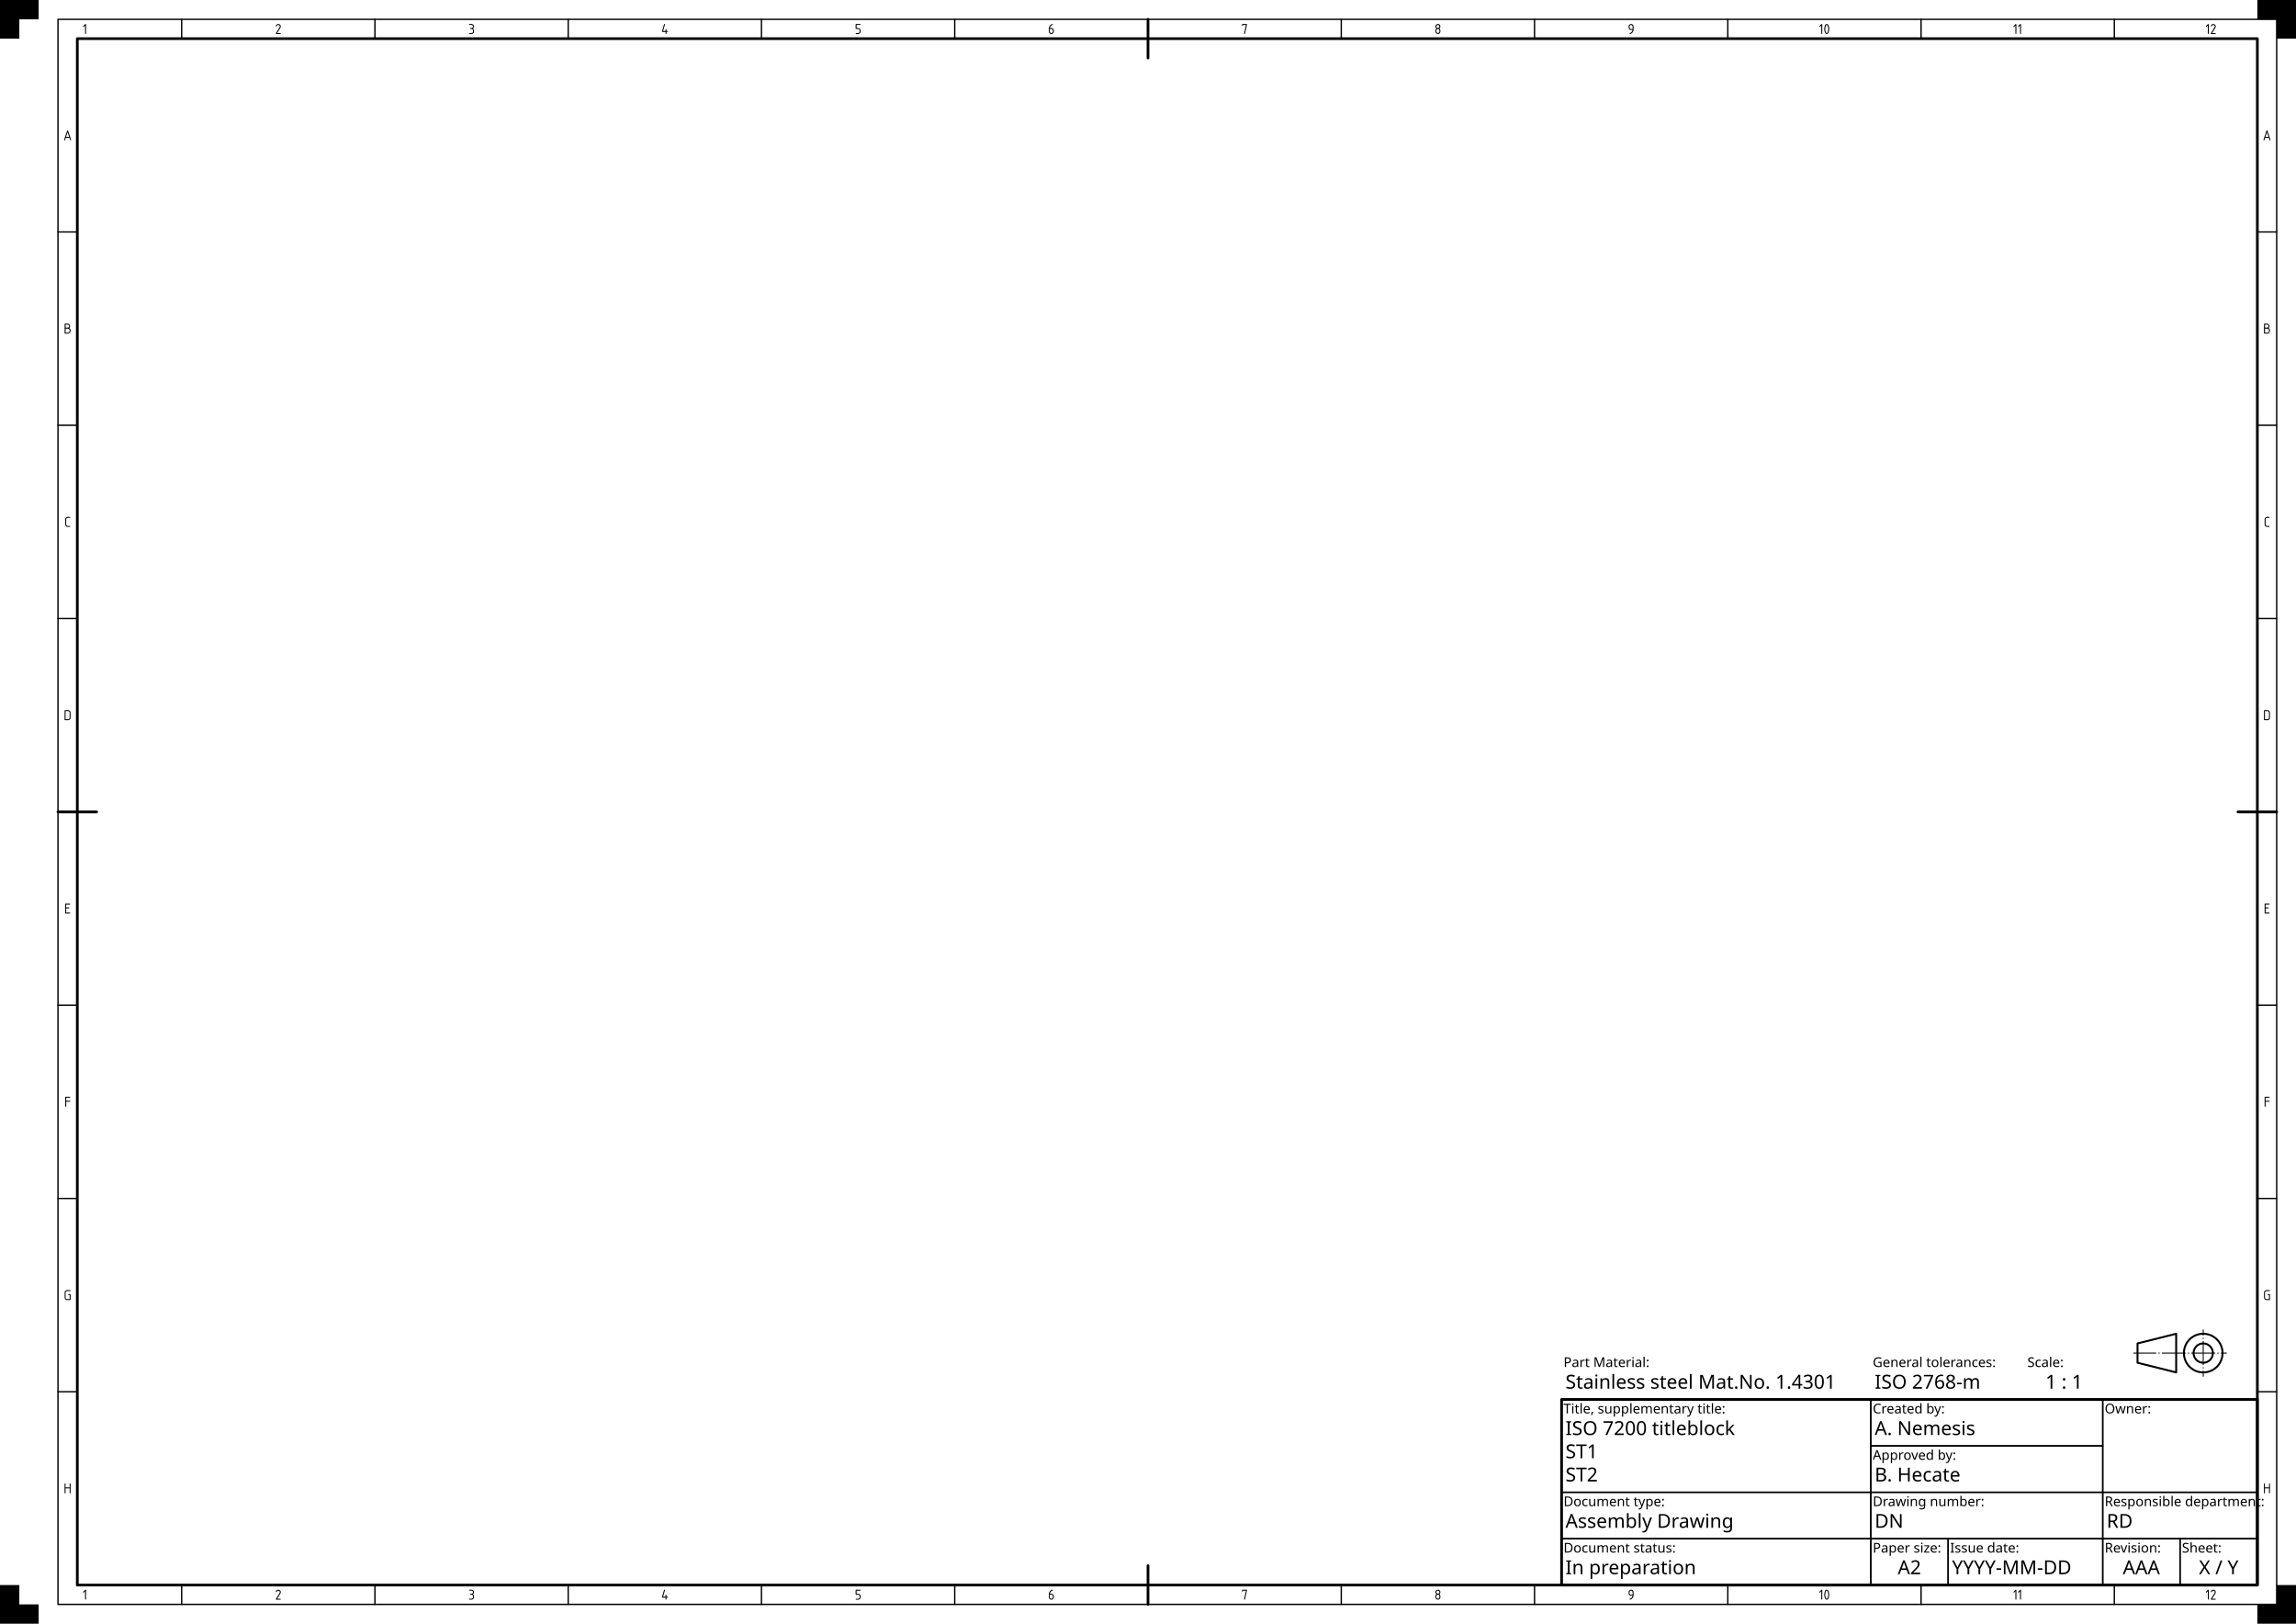
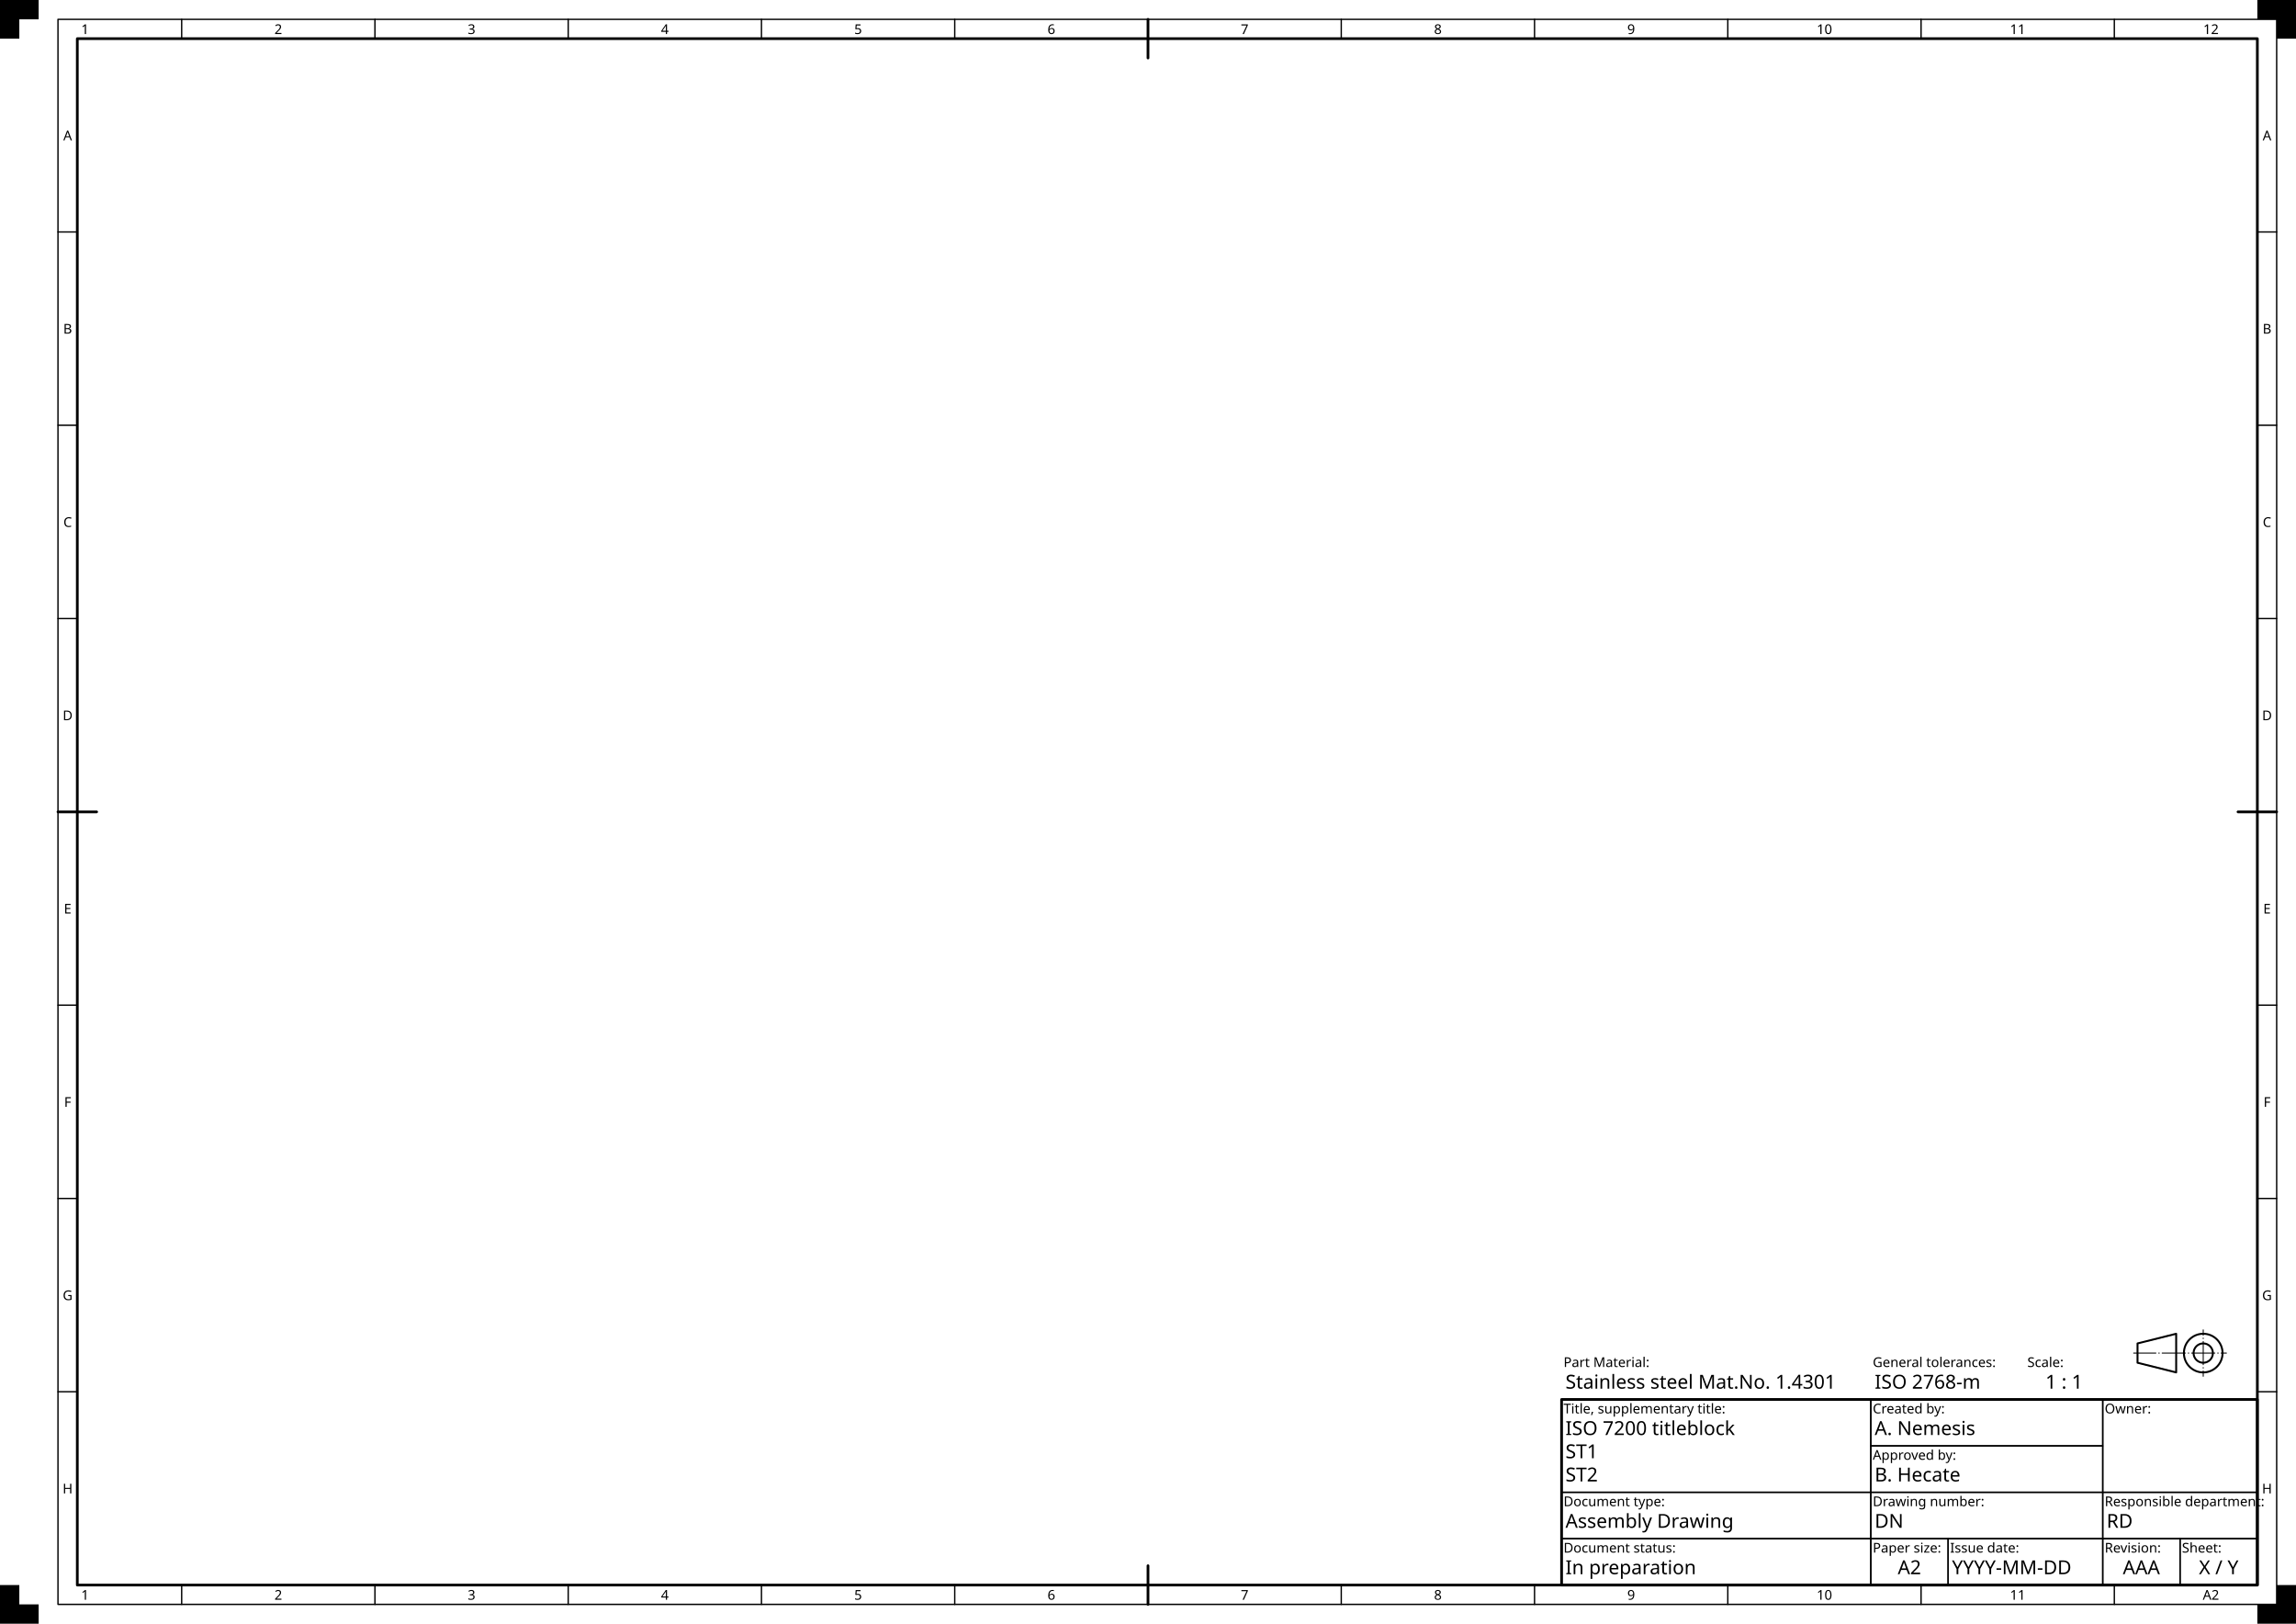
<svg xmlns="http://www.w3.org/2000/svg" xmlns:ns1="https://www.freecadweb.org/wiki/index.php?title=Svg_Namespace" width="594mm" height="420mm" viewBox="0 0 594 420" version="1.1" id="svg1">
  <rect id="Drawing space frame" x="20" y="10" width="564" height="400" style="fill:none;stroke:#000000;stroke-width:0.7;stroke-linecap:round;stroke-linejoin:round" />
  <g id="Centring marks" style="fill:none;stroke:#000000;stroke-width:0.7;stroke-linecap:round">
    <path id="Top" d="m 297,5 v 10" />
    <path id="Right" d="m 589,210 h -10" />
    <path id="Bottom" d="m 297,415 v -10" />
    <path id="Left" d="m 15,210 h 10" />
  </g>
  <g id="Grid reference system">
    <g id="Grid reference borders" style="fill:none;stroke:#000000;stroke-width:0.35;stroke-linecap:round;stroke-linejoin:round">
      <rect id="Grid reference border" x="15" y="5" width="574" height="410" />
      <path id="path14" d="m 347,5 v 5" />
      <path id="path15" d="m 397,5 v 5" />
      <path id="path16" d="m 447,5 v 5" />
      <path id="path17" d="m 497,5 v 5" />
      <path id="path18" d="m 547,5 v 5" />
      <path id="path19" d="m 247,5 v 5" />
      <path id="path20" d="m 197,5 v 5" />
      <path id="path21" d="m 147,5 v 5" />
      <path id="path22" d="m 97,5 v 5" />
      <path id="path23" d="m 47,5 v 5" />
      <path id="path25" d="m 15,160 h 5" />
      <path id="path26" d="m 15,110 h 5" />
      <path id="path27" d="m 15,60 h 5" />
      <path id="path28" d="m 15,260 h 5" />
      <path id="path29" d="m 15,310 h 5" />
      <path id="path30" d="m 15,360 h 5" />
      <path id="path33" d="m 584,160 h 5" />
      <path id="path35" d="m 584,110 h 5" />
      <path id="path37" d="m 584,60 h 5" />
      <path id="path39" d="m 584,260 h 5" />
      <path id="path41" d="m 584,310 h 5" />
      <path id="path43" d="m 584,360 h 5" />
      <path id="path47" d="m 247,410 v 5" />
      <path id="path49" d="m 197,410 v 5" />
      <path id="path51" d="m 147,410 v 5" />
      <path id="path53" d="m 97,410 v 5" />
      <path id="path55" d="m 47,410 v 5" />
      <path id="path58" d="m 347,410 v 5" />
      <path id="path60" d="m 397,410 v 5" />
      <path id="path62" d="m 447,410 v 5" />
      <path id="path64" d="m 497,410 v 5" />
      <path id="path67" d="m 547,410 v 5" />
    </g>
-     <g id="Grid reference markers" style="fill:#000000;stroke:none">
-       <path id="text14" aria-label="7" d="m 322.471,6.207 q 0.144,0 0.144,0.12 0,0.038 -0.036,0.2 0,0 -0.473,2.141 -0.026,0.12 -0.118,0.12 -0.132,0 -0.132,-0.113 0,-0.024 0.005,-0.048 l 0.482,-2.169 h -0.766 q 0,0 0,0.128 0,0.121 -0.125,0.121 -0.118,0 -0.118,-0.126 0,0 0,-0.26 0,-0.115 0.137,-0.115 z" />
-       <path id="text15" aria-label="8" d="m 371.995,7.489 q -0.152,0 -0.268,0.109 -0.126,0.12 -0.126,0.273 v 0.311 q 0,0.126 0.149,0.267 0.089,0.084 0.248,0.084 0.138,0 0.275,-0.111 0.121,-0.099 0.121,-0.28 V 7.887 q 0,-0.145 -0.123,-0.285 -0.099,-0.113 -0.275,-0.113 z m -0.268,-0.935 q -0.125,0.13 -0.125,0.275 0,0.137 0.087,0.263 0.099,0.144 0.302,0.144 0.197,0 0.302,-0.12 0.104,-0.123 0.104,-0.275 0,-0.157 -0.135,-0.28 -0.12,-0.108 -0.275,-0.108 -0.164,0 -0.261,0.101 z m -0.115,0.807 Q 371.354,7.161 371.354,6.805 q 0,-0.284 0.231,-0.458 0.197,-0.149 0.419,-0.149 0.185,0 0.318,0.082 0.321,0.198 0.321,0.561 0,0.338 -0.258,0.525 0.261,0.208 0.261,0.511 v 0.292 q 0,0.248 -0.22,0.455 -0.167,0.157 -0.417,0.157 -0.284,0 -0.431,-0.145 Q 371.354,8.415 371.354,8.179 V 7.863 q 0,-0.279 0.258,-0.502 z" />
-       <path id="text16" aria-label="9" d="m 421.598,8.661 q 0,-0.087 0.121,-0.126 0.169,-0.055 0.294,-0.157 0.301,-0.251 0.35,-0.625 h -0.415 q -0.217,0 -0.393,-0.152 -0.214,-0.188 -0.214,-0.436 0,0 0,-0.361 0,-0.285 0.279,-0.489 0.147,-0.108 0.378,-0.108 0.244,0 0.444,0.195 0.181,0.176 0.181,0.449 0,0 0,0.786 0,0.253 -0.089,0.449 -0.145,0.318 -0.337,0.467 -0.308,0.234 -0.477,0.234 -0.123,0 -0.123,-0.126 z m 0.772,-1.794 q 0,-0.173 -0.104,-0.284 -0.118,-0.125 -0.289,-0.125 -0.149,0 -0.27,0.104 -0.123,0.106 -0.123,0.284 v 0.277 q 0,0.173 0.14,0.289 0.111,0.092 0.323,0.092 h 0.323 z" />
-       <path id="text17" aria-label="10" d="m 471.188,6.262 q 0.058,-0.055 0.121,-0.055 0.128,0 0.128,0.142 v 2.285 q 0,0.145 -0.123,0.145 -0.126,0 -0.126,-0.147 0,0 0,-2.015 l -0.297,0.297 q -0.046,0.046 -0.092,0.046 -0.13,0 -0.13,-0.115 0,-0.058 0.05,-0.108 z m 1.407,0.191 q -0.116,0 -0.167,0.103 -0.133,0.263 -0.195,0.603 -0.029,0.159 -0.029,0.323 0,0.12 0.015,0.238 0.05,0.386 0.169,0.656 0.072,0.162 0.205,0.162 0.128,0 0.205,-0.147 0.113,-0.217 0.169,-0.596 0.024,-0.162 0.024,-0.314 0,-0.152 -0.024,-0.294 -0.061,-0.361 -0.202,-0.634 -0.051,-0.099 -0.171,-0.099 z m 0.009,-0.246 q 0.234,0 0.357,0.181 0.19,0.279 0.263,0.784 0.022,0.152 0.022,0.308 0,0.164 -0.024,0.326 -0.073,0.502 -0.255,0.786 -0.125,0.195 -0.369,0.195 -0.241,0 -0.369,-0.202 -0.157,-0.246 -0.251,-0.771 -0.027,-0.152 -0.027,-0.311 0,-0.166 0.029,-0.333 0.091,-0.521 0.236,-0.754 0.13,-0.21 0.388,-0.21 z" />
-       <path id="text18" aria-label="11" d="m 521.409,6.262 q 0.058,-0.055 0.121,-0.055 0.128,0 0.128,0.142 v 2.285 q 0,0.145 -0.123,0.145 -0.126,0 -0.126,-0.147 0,0 0,-2.015 l -0.297,0.297 q -0.046,0.046 -0.092,0.046 -0.13,0 -0.13,-0.115 0,-0.058 0.05,-0.108 z m 1.196,0 q 0.058,-0.055 0.121,-0.055 0.128,0 0.128,0.142 v 2.285 q 0,0.145 -0.123,0.145 -0.126,0 -0.126,-0.147 0,0 0,-2.015 l -0.297,0.297 q -0.046,0.046 -0.092,0.046 -0.13,0 -0.13,-0.115 0,-0.058 0.05,-0.108 z" />
-       <path id="text13" aria-label="12" d="m 571.191,6.262 q 0.058,-0.055 0.121,-0.055 0.128,0 0.128,0.142 v 2.285 q 0,0.145 -0.123,0.145 -0.126,0 -0.126,-0.147 0,0 0,-2.015 l -0.297,0.297 q -0.046,0.046 -0.092,0.046 -0.13,0 -0.13,-0.115 0,-0.058 0.05,-0.108 z m 0.895,0.579 q -0.133,0 -0.133,-0.12 0,-0.038 0.031,-0.099 0.108,-0.212 0.248,-0.302 0.174,-0.113 0.367,-0.113 0.325,0 0.509,0.248 0.135,0.181 0.135,0.39 0,0.183 -0.113,0.366 l -0.829,1.338 h 0.81 q 0.128,0 0.128,0.128 0,0.111 -0.14,0.111 h -0.993 q -0.152,0 -0.152,-0.109 0,-0.048 0.022,-0.084 l 0.919,-1.482 q 0.094,-0.152 0.094,-0.268 0,-0.147 -0.094,-0.256 -0.115,-0.133 -0.306,-0.133 -0.238,0 -0.385,0.28 -0.056,0.106 -0.12,0.106 z" />
-       <path id="text19" aria-label="6" d="m 271.62,7.246 q 0,0 0.378,0 0.287,0 0.479,0.214 0.167,0.186 0.167,0.396 0,0 0,0.345 0,0.22 -0.214,0.427 -0.164,0.159 -0.463,0.159 -0.241,0 -0.427,-0.181 -0.183,-0.178 -0.183,-0.405 V 7.309 q 0,-0.39 0.299,-0.74 0.183,-0.214 0.485,-0.335 0.068,-0.027 0.116,-0.027 0.123,0 0.123,0.133 0,0.079 -0.108,0.116 -0.241,0.084 -0.379,0.222 -0.236,0.234 -0.273,0.567 z m -0.019,0.93 q 0,0.147 0.144,0.279 0.101,0.092 0.258,0.092 0.12,0 0.28,-0.121 0.113,-0.085 0.113,-0.256 V 7.909 q 0,-0.169 -0.116,-0.294 -0.111,-0.12 -0.279,-0.12 h -0.4 z" />
-       <path id="text20" aria-label="5" d="m 221.352,6.337 q 0,-0.13 0.149,-0.13 0,0 1.005,0 0.142,0 0.142,0.123 0,0.123 -0.135,0.123 h -0.909 v 0.791 h 0.379 q 0.33,0 0.53,0.246 0.133,0.164 0.133,0.393 v 0.275 q 0,0.273 -0.186,0.446 -0.197,0.183 -0.434,0.183 h -0.533 q -0.132,0 -0.132,-0.12 0,-0.121 0.144,-0.121 h 0.475 q 0.215,0 0.33,-0.147 0.086,-0.109 0.086,-0.258 V 7.884 q 0,-0.154 -0.101,-0.267 Q 222.181,7.491 221.949,7.491 h -0.472 q -0.125,0 -0.125,-0.145 z" />
-       <path id="text21" aria-label="4" d="m 171.789,6.294 q 0.027,-0.096 0.126,-0.096 0.118,0 0.118,0.118 0,0.029 -0.012,0.068 l -0.467,1.627 h 0.624 V 7.639 q 0,-0.144 0.125,-0.144 0.121,0 0.121,0.154 v 0.364 q 0,0 0.263,0 0.125,0 0.125,0.135 0,0.109 -0.13,0.109 h -0.258 v 0.386 q 0,0.138 -0.126,0.138 -0.12,0 -0.12,-0.133 V 8.263 h -0.784 q -0.121,0 -0.121,-0.115 0,-0.038 0.024,-0.123 z" />
-       <path id="text22" aria-label="3" d="m 121.496,6.199 q 0,0 0.535,0 0.232,0 0.417,0.2 0.171,0.185 0.171,0.432 0,0.311 -0.267,0.531 0.26,0.188 0.26,0.463 0,0 0,0.376 0,0.22 -0.19,0.41 -0.167,0.167 -0.438,0.167 0,0 -0.509,0 -0.145,0 -0.145,-0.126 0,-0.115 0.154,-0.115 0,0 0.451,0 0.207,0 0.326,-0.123 0.111,-0.115 0.111,-0.299 v -0.222 q 0,-0.174 -0.103,-0.282 -0.125,-0.132 -0.267,-0.132 h -0.26 q -0.142,0 -0.142,-0.128 0,-0.113 0.144,-0.113 h 0.231 q 0.161,0 0.275,-0.116 0.121,-0.123 0.121,-0.28 0,-0.161 -0.097,-0.26 -0.133,-0.135 -0.273,-0.135 h -0.506 q -0.159,0 -0.159,-0.128 0,-0.121 0.159,-0.121 z" />
-       <path id="text23" aria-label="2" d="m 71.488,6.841 q -0.133,0 -0.133,-0.12 0,-0.038 0.031,-0.099 0.108,-0.212 0.248,-0.302 0.174,-0.113 0.367,-0.113 0.325,0 0.509,0.248 0.135,0.181 0.135,0.39 0,0.183 -0.113,0.366 l -0.829,1.338 h 0.81 q 0.128,0 0.128,0.128 0,0.111 -0.14,0.111 h -0.993 q -0.152,0 -0.152,-0.109 0,-0.048 0.022,-0.084 l 0.919,-1.482 q 0.094,-0.152 0.094,-0.268 0,-0.147 -0.094,-0.256 -0.115,-0.133 -0.306,-0.133 -0.238,0 -0.385,0.28 -0.056,0.106 -0.12,0.106 z" />
-       <path id="text24" aria-label="1" d="m 22.007,6.262 q 0.058,-0.055 0.121,-0.055 0.128,0 0.128,0.142 v 2.285 q 0,0.145 -0.123,0.145 -0.126,0 -0.126,-0.147 0,0 0,-2.015 l -0.297,0.297 q -0.046,0.046 -0.092,0.046 -0.13,0 -0.13,-0.115 0,-0.058 0.05,-0.108 z" />
-       <path id="text25" aria-label="D" d="m 16.961,186.044 q 0,0 0.593,0 0.229,0 0.342,-0.118 0.115,-0.12 0.115,-0.292 v -1.283 q 0,-0.152 -0.111,-0.273 -0.111,-0.121 -0.294,-0.121 h -0.644 z m -0.251,-2.194 q 0,-0.14 0.142,-0.14 h 0.802 q 0.236,0 0.419,0.185 0.185,0.185 0.185,0.419 v 1.379 q 0,0.234 -0.185,0.417 -0.185,0.181 -0.395,0.181 h -0.853 q -0.115,0 -0.115,-0.152 z" />
-       <path id="text26" aria-label="C" d="m 17.514,133.701 q 0,0 0.523,0 0.126,0 0.126,0.128 0,0.13 -0.137,0.13 h -0.514 q -0.144,0 -0.279,0.125 -0.103,0.096 -0.103,0.256 v 1.306 q 0,0.161 0.108,0.277 0.113,0.12 0.234,0.12 h 0.574 q 0.123,0 0.123,0.125 0,0.118 -0.125,0.118 h -0.583 q -0.236,0 -0.441,-0.227 -0.14,-0.156 -0.14,-0.398 v -1.338 q 0,-0.256 0.202,-0.446 0.185,-0.174 0.431,-0.174 z" />
-       <path id="text27" aria-label="B" d="m 18.279,85.504 q 0,0.376 -0.239,0.581 -0.238,0.205 -0.449,0.205 h -0.75 q -0.12,0 -0.12,-0.156 v -2.264 q 0,-0.161 0.159,-0.161 h 0.533 q 0.325,0 0.473,0.13 0.26,0.227 0.26,0.516 0,0.314 -0.239,0.502 0.159,0.092 0.265,0.265 0.108,0.173 0.108,0.381 z m -1.295,-0.492 v 1.041 h 0.533 q 0.232,0 0.373,-0.161 0.14,-0.161 0.14,-0.355 0,-0.195 -0.132,-0.361 -0.13,-0.164 -0.376,-0.164 z m 0,-1.048 v 0.781 h 0.521 q 0.197,0 0.294,-0.106 0.099,-0.108 0.099,-0.267 0,-0.161 -0.104,-0.284 -0.104,-0.125 -0.296,-0.125 z" />
-       <path id="text28" aria-label="A" d="m 17.372,33.804 q 0.031,-0.094 0.12,-0.094 0.085,0 0.116,0.094 l 0.764,2.297 q 0.015,0.046 0.015,0.075 0,0.101 -0.123,0.115 -0.091,0 -0.128,-0.113 0,0 -0.174,-0.54 h -0.947 l -0.186,0.554 q -0.036,0.104 -0.116,0.104 -0.133,0 -0.133,-0.125 0,-0.017 0.038,-0.128 z m 0.113,0.426 -0.393,1.167 h 0.788 z" />
-       <path id="text29" aria-label="E" d="m 17.128,236.036 h 0.911 q 0.126,0 0.126,0.123 0,0.123 -0.121,0.123 h -1.049 q -0.113,0 -0.113,-0.128 v -2.319 q 0,-0.133 0.152,-0.133 h 0.996 q 0.138,0 0.138,0.125 0,0.123 -0.138,0.123 h -0.902 v 0.796 h 0.66 q 0.125,0 0.125,0.123 0,0.116 -0.121,0.116 h -0.663 z" />
-       <path id="text30" aria-label="F" d="m 17.135,284.986 v 1.157 q 0,0.14 -0.128,0.14 -0.125,0 -0.125,-0.142 0,0 0,-2.321 0,-0.12 0.133,-0.12 0,0 1.019,0 0.135,0 0.135,0.123 0,0.123 -0.133,0.123 h -0.899 v 0.79 h 0.899 q 0.133,0 0.133,0.125 0,0.125 -0.135,0.125 z" />
-       <path id="text31" aria-label="G" d="m 18.026,336.036 v -1.049 h -0.268 q -0.121,0 -0.121,-0.121 0,-0.123 0.116,-0.123 h 0.408 q 0.109,0 0.109,0.162 v 1.229 q 0,0.149 -0.142,0.149 h -0.831 q -0.186,0 -0.379,-0.167 -0.193,-0.169 -0.193,-0.535 v -1.273 q 0,-0.241 0.195,-0.422 0.197,-0.183 0.449,-0.183 h 0.755 q 0.15,0 0.15,0.123 0,0.123 -0.149,0.123 h -0.73 q -0.188,0 -0.308,0.123 -0.12,0.123 -0.12,0.299 v 1.237 q 0,0.19 0.111,0.309 0.111,0.12 0.248,0.12 z" />
-       <path id="text32" aria-label="H" d="m 18.018,384.991 h -1.061 v 1.167 q 0,0.132 -0.126,0.132 -0.125,0 -0.125,-0.13 v -2.305 q 0,-0.145 0.125,-0.145 0.126,0 0.126,0.145 v 0.89 h 1.061 v -0.901 q 0,-0.128 0.121,-0.128 0.121,0 0.121,0.126 v 2.311 q 0,0.137 -0.121,0.137 -0.121,0 -0.121,-0.133 z" />
-       <path id="path32" aria-label="D" d="m 585.961,186.044 q 0,0 0.593,0 0.229,0 0.342,-0.118 0.115,-0.12 0.115,-0.292 v -1.283 q 0,-0.152 -0.111,-0.273 -0.111,-0.121 -0.294,-0.121 h -0.644 z m -0.251,-2.194 q 0,-0.14 0.142,-0.14 h 0.802 q 0.236,0 0.419,0.185 0.185,0.185 0.185,0.419 v 1.379 q 0,0.234 -0.185,0.417 -0.185,0.181 -0.395,0.181 h -0.853 q -0.115,0 -0.115,-0.152 z" />
-       <path id="path34" aria-label="C" d="m 586.514,133.701 q 0,0 0.523,0 0.126,0 0.126,0.128 0,0.13 -0.137,0.13 h -0.514 q -0.144,0 -0.279,0.125 -0.103,0.096 -0.103,0.256 v 1.306 q 0,0.161 0.108,0.277 0.113,0.12 0.234,0.12 h 0.574 q 0.123,0 0.123,0.125 0,0.118 -0.125,0.118 h -0.583 q -0.236,0 -0.441,-0.227 -0.14,-0.156 -0.14,-0.398 v -1.338 q 0,-0.256 0.202,-0.446 0.185,-0.174 0.431,-0.174 z" />
-       <path id="path36" aria-label="B" d="m 587.279,85.504 q 0,0.376 -0.239,0.581 -0.238,0.205 -0.449,0.205 h -0.75 q -0.12,0 -0.12,-0.156 v -2.264 q 0,-0.161 0.159,-0.161 h 0.533 q 0.325,0 0.473,0.13 0.26,0.227 0.26,0.516 0,0.314 -0.239,0.502 0.159,0.092 0.265,0.265 0.108,0.173 0.108,0.381 z m -1.295,-0.492 v 1.041 h 0.533 q 0.232,0 0.373,-0.161 0.14,-0.161 0.14,-0.355 0,-0.195 -0.132,-0.361 -0.13,-0.164 -0.376,-0.164 z m 0,-1.048 v 0.781 h 0.521 q 0.197,0 0.294,-0.106 0.099,-0.108 0.099,-0.267 0,-0.161 -0.104,-0.284 -0.104,-0.125 -0.296,-0.125 z" />
-       <path id="path38" aria-label="A" d="m 586.372,33.804 q 0.031,-0.094 0.12,-0.094 0.085,0 0.116,0.094 l 0.764,2.297 q 0.015,0.046 0.015,0.075 0,0.101 -0.123,0.115 -0.091,0 -0.128,-0.113 0,0 -0.174,-0.54 h -0.947 l -0.186,0.554 q -0.036,0.104 -0.116,0.104 -0.133,0 -0.133,-0.125 0,-0.017 0.038,-0.128 z m 0.113,0.426 -0.393,1.167 h 0.788 z" />
-       <path id="path40" aria-label="E" d="m 586.128,236.036 h 0.911 q 0.126,0 0.126,0.123 0,0.123 -0.121,0.123 h -1.049 q -0.113,0 -0.113,-0.128 v -2.319 q 0,-0.133 0.152,-0.133 h 0.996 q 0.138,0 0.138,0.125 0,0.123 -0.138,0.123 h -0.902 v 0.796 h 0.66 q 0.125,0 0.125,0.123 0,0.116 -0.121,0.116 h -0.663 z" />
-       <path id="path42" aria-label="F" d="m 586.135,284.986 v 1.157 q 0,0.14 -0.128,0.14 -0.125,0 -0.125,-0.142 0,0 0,-2.321 0,-0.12 0.133,-0.12 0,0 1.019,0 0.135,0 0.135,0.123 0,0.123 -0.133,0.123 h -0.899 v 0.79 h 0.899 q 0.133,0 0.133,0.125 0,0.125 -0.135,0.125 z" />
-       <path id="path44" aria-label="G" d="m 587.026,336.036 v -1.049 h -0.268 q -0.121,0 -0.121,-0.121 0,-0.123 0.116,-0.123 h 0.408 q 0.109,0 0.109,0.162 v 1.229 q 0,0.149 -0.142,0.149 h -0.831 q -0.186,0 -0.379,-0.167 -0.193,-0.169 -0.193,-0.535 v -1.273 q 0,-0.241 0.195,-0.422 0.197,-0.183 0.449,-0.183 h 0.755 q 0.15,0 0.15,0.123 0,0.123 -0.149,0.123 h -0.73 q -0.188,0 -0.308,0.123 -0.12,0.123 -0.12,0.299 v 1.237 q 0,0.19 0.111,0.309 0.111,0.12 0.248,0.12 z" />
-       <path id="path45" aria-label="H" d="m 587.018,384.991 h -1.061 v 1.167 q 0,0.132 -0.126,0.132 -0.125,0 -0.125,-0.13 v -2.305 q 0,-0.145 0.125,-0.145 0.126,0 0.126,0.145 v 0.89 h 1.061 v -0.901 q 0,-0.128 0.121,-0.128 0.121,0 0.121,0.126 v 2.311 q 0,0.137 -0.121,0.137 -0.121,0 -0.121,-0.133 z" />
-       <path id="path46" aria-label="6" d="m 271.62,412.246 q 0,0 0.378,0 0.287,0 0.479,0.214 0.167,0.186 0.167,0.396 0,0 0,0.345 0,0.22 -0.214,0.427 -0.164,0.159 -0.463,0.159 -0.241,0 -0.427,-0.181 -0.183,-0.178 -0.183,-0.405 v -0.892 q 0,-0.39 0.299,-0.74 0.183,-0.214 0.485,-0.335 0.068,-0.027 0.116,-0.027 0.123,0 0.123,0.133 0,0.079 -0.108,0.116 -0.241,0.084 -0.379,0.222 -0.236,0.234 -0.273,0.567 z m -0.019,0.93 q 0,0.147 0.144,0.279 0.101,0.092 0.258,0.092 0.12,0 0.28,-0.121 0.113,-0.086 0.113,-0.256 v -0.26 q 0,-0.169 -0.116,-0.294 -0.111,-0.12 -0.279,-0.12 h -0.4 z" />
-       <path id="path48" aria-label="5" d="m 221.352,411.337 q 0,-0.13 0.149,-0.13 0,0 1.005,0 0.142,0 0.142,0.123 0,0.123 -0.135,0.123 h -0.909 v 0.791 h 0.379 q 0.33,0 0.53,0.246 0.133,0.164 0.133,0.393 v 0.275 q 0,0.273 -0.186,0.446 -0.197,0.183 -0.434,0.183 h -0.533 q -0.132,0 -0.132,-0.12 0,-0.121 0.144,-0.121 h 0.475 q 0.215,0 0.33,-0.147 0.086,-0.109 0.086,-0.258 v -0.258 q 0,-0.154 -0.101,-0.267 -0.113,-0.126 -0.345,-0.126 h -0.472 q -0.125,0 -0.125,-0.145 z" />
-       <path id="path50" aria-label="4" d="m 171.789,411.294 q 0.027,-0.096 0.126,-0.096 0.118,0 0.118,0.118 0,0.029 -0.012,0.068 l -0.467,1.627 h 0.624 v -0.373 q 0,-0.144 0.125,-0.144 0.121,0 0.121,0.154 v 0.364 q 0,0 0.263,0 0.125,0 0.125,0.135 0,0.109 -0.13,0.109 h -0.258 v 0.386 q 0,0.138 -0.126,0.138 -0.12,0 -0.12,-0.133 v -0.386 h -0.784 q -0.121,0 -0.121,-0.115 0,-0.038 0.024,-0.123 z" />
-       <path id="path52" aria-label="3" d="m 121.496,411.199 q 0,0 0.535,0 0.232,0 0.417,0.2 0.171,0.185 0.171,0.432 0,0.311 -0.267,0.531 0.26,0.188 0.26,0.463 0,0 0,0.376 0,0.22 -0.19,0.41 -0.167,0.167 -0.438,0.167 0,0 -0.509,0 -0.145,0 -0.145,-0.126 0,-0.115 0.154,-0.115 0,0 0.451,0 0.207,0 0.326,-0.123 0.111,-0.115 0.111,-0.299 v -0.222 q 0,-0.174 -0.103,-0.282 -0.125,-0.132 -0.267,-0.132 h -0.26 q -0.142,0 -0.142,-0.128 0,-0.113 0.144,-0.113 h 0.231 q 0.161,0 0.275,-0.116 0.121,-0.123 0.121,-0.28 0,-0.161 -0.097,-0.26 -0.133,-0.135 -0.273,-0.135 h -0.506 q -0.159,0 -0.159,-0.128 0,-0.121 0.159,-0.121 z" />
-       <path id="path54" aria-label="2" d="m 71.488,411.841 q -0.133,0 -0.133,-0.12 0,-0.038 0.031,-0.099 0.108,-0.212 0.248,-0.302 0.174,-0.113 0.367,-0.113 0.325,0 0.509,0.248 0.135,0.181 0.135,0.39 0,0.183 -0.113,0.366 l -0.829,1.338 h 0.81 q 0.128,0 0.128,0.128 0,0.111 -0.14,0.111 h -0.993 q -0.152,0 -0.152,-0.109 0,-0.048 0.022,-0.084 l 0.919,-1.482 q 0.094,-0.152 0.094,-0.268 0,-0.147 -0.094,-0.256 -0.115,-0.133 -0.306,-0.133 -0.238,0 -0.385,0.28 -0.056,0.106 -0.12,0.106 z" />
-       <path id="path56" aria-label="1" d="m 22.007,411.262 q 0.058,-0.055 0.121,-0.055 0.128,0 0.128,0.142 v 2.285 q 0,0.145 -0.123,0.145 -0.126,0 -0.126,-0.147 0,0 0,-2.015 l -0.297,0.297 q -0.046,0.046 -0.092,0.046 -0.13,0 -0.13,-0.115 0,-0.058 0.05,-0.108 z" />
-       <path id="path57" aria-label="7" d="m 322.471,411.207 q 0.144,0 0.144,0.12 0,0.038 -0.036,0.2 0,0 -0.473,2.141 -0.026,0.12 -0.118,0.12 -0.132,0 -0.132,-0.113 0,-0.024 0.005,-0.048 l 0.482,-2.169 h -0.766 q 0,0 0,0.128 0,0.121 -0.125,0.121 -0.118,0 -0.118,-0.126 0,0 0,-0.26 0,-0.115 0.137,-0.115 z" />
-       <path id="path59" aria-label="8" d="m 371.995,412.489 q -0.152,0 -0.268,0.109 -0.126,0.12 -0.126,0.273 v 0.311 q 0,0.126 0.149,0.267 0.089,0.084 0.248,0.084 0.138,0 0.275,-0.111 0.121,-0.099 0.121,-0.28 v -0.255 q 0,-0.145 -0.123,-0.285 -0.099,-0.113 -0.275,-0.113 z m -0.268,-0.935 q -0.125,0.13 -0.125,0.275 0,0.137 0.087,0.263 0.099,0.144 0.302,0.144 0.197,0 0.302,-0.12 0.104,-0.123 0.104,-0.275 0,-0.157 -0.135,-0.28 -0.12,-0.108 -0.275,-0.108 -0.164,0 -0.261,0.101 z m -0.115,0.807 q -0.258,-0.2 -0.258,-0.555 0,-0.284 0.231,-0.458 0.197,-0.149 0.419,-0.149 0.185,0 0.318,0.082 0.321,0.198 0.321,0.561 0,0.338 -0.258,0.525 0.261,0.208 0.261,0.511 v 0.292 q 0,0.248 -0.22,0.455 -0.167,0.157 -0.417,0.157 -0.284,0 -0.431,-0.145 -0.224,-0.22 -0.224,-0.456 v -0.316 q 0,-0.279 0.258,-0.502 z" />
-       <path id="path61" aria-label="9" d="m 421.598,413.661 q 0,-0.087 0.121,-0.126 0.169,-0.055 0.294,-0.157 0.301,-0.251 0.35,-0.625 h -0.415 q -0.217,0 -0.393,-0.152 -0.214,-0.188 -0.214,-0.436 0,0 0,-0.361 0,-0.285 0.279,-0.489 0.147,-0.108 0.378,-0.108 0.244,0 0.444,0.195 0.181,0.176 0.181,0.449 0,0 0,0.786 0,0.253 -0.089,0.449 -0.145,0.318 -0.337,0.467 -0.308,0.234 -0.477,0.234 -0.123,0 -0.123,-0.126 z m 0.772,-1.794 q 0,-0.173 -0.104,-0.284 -0.118,-0.125 -0.289,-0.125 -0.149,0 -0.27,0.104 -0.123,0.106 -0.123,0.284 v 0.277 q 0,0.173 0.14,0.289 0.111,0.092 0.323,0.092 h 0.323 z" />
-       <path id="path63" aria-label="10" d="m 471.188,411.262 q 0.058,-0.055 0.121,-0.055 0.128,0 0.128,0.142 v 2.285 q 0,0.145 -0.123,0.145 -0.126,0 -0.126,-0.147 0,0 0,-2.015 l -0.297,0.297 q -0.046,0.046 -0.092,0.046 -0.13,0 -0.13,-0.115 0,-0.058 0.05,-0.108 z m 1.407,0.191 q -0.116,0 -0.167,0.103 -0.133,0.263 -0.195,0.603 -0.029,0.159 -0.029,0.323 0,0.12 0.015,0.238 0.05,0.386 0.169,0.656 0.072,0.162 0.205,0.162 0.128,0 0.205,-0.147 0.113,-0.217 0.169,-0.596 0.024,-0.162 0.024,-0.314 0,-0.152 -0.024,-0.294 -0.061,-0.361 -0.202,-0.634 -0.051,-0.099 -0.171,-0.099 z m 0.009,-0.246 q 0.234,0 0.357,0.181 0.19,0.279 0.263,0.784 0.022,0.152 0.022,0.308 0,0.164 -0.024,0.326 -0.073,0.502 -0.255,0.786 -0.125,0.195 -0.369,0.195 -0.241,0 -0.369,-0.202 -0.157,-0.246 -0.251,-0.771 -0.027,-0.152 -0.027,-0.311 0,-0.166 0.029,-0.333 0.091,-0.521 0.236,-0.754 0.13,-0.21 0.388,-0.21 z" />
-       <path id="path65" aria-label="11" d="m 521.409,411.262 q 0.058,-0.055 0.121,-0.055 0.128,0 0.128,0.142 v 2.285 q 0,0.145 -0.123,0.145 -0.126,0 -0.126,-0.147 0,0 0,-2.015 l -0.297,0.297 q -0.046,0.046 -0.092,0.046 -0.13,0 -0.13,-0.115 0,-0.058 0.05,-0.108 z m 1.196,0 q 0.058,-0.055 0.121,-0.055 0.128,0 0.128,0.142 v 2.285 q 0,0.145 -0.123,0.145 -0.126,0 -0.126,-0.147 0,0 0,-2.015 l -0.297,0.297 q -0.046,0.046 -0.092,0.046 -0.13,0 -0.13,-0.115 0,-0.058 0.05,-0.108 z" />
-       <path id="path66" aria-label="12" d="m 571.191,411.262 q 0.058,-0.055 0.121,-0.055 0.128,0 0.128,0.142 v 2.285 q 0,0.145 -0.123,0.145 -0.126,0 -0.126,-0.147 0,0 0,-2.015 l -0.297,0.297 q -0.046,0.046 -0.092,0.046 -0.13,0 -0.13,-0.115 0,-0.058 0.05,-0.108 z m 0.895,0.579 q -0.133,0 -0.133,-0.12 0,-0.038 0.031,-0.099 0.108,-0.212 0.248,-0.302 0.174,-0.113 0.367,-0.113 0.325,0 0.509,0.248 0.135,0.181 0.135,0.39 0,0.183 -0.113,0.366 l -0.829,1.338 h 0.81 q 0.128,0 0.128,0.128 0,0.111 -0.14,0.111 h -0.993 q -0.152,0 -0.152,-0.109 0,-0.048 0.022,-0.084 l 0.919,-1.482 q 0.094,-0.152 0.094,-0.268 0,-0.147 -0.094,-0.256 -0.115,-0.133 -0.306,-0.133 -0.238,0 -0.385,0.28 -0.056,0.106 -0.12,0.106 z" />
+     <g id="Grid reference markers" style="font-size:3.5px;font-family:osifont;text-align:center;text-anchor:middle;fill:#000000;stroke:none">
+       <text id="upper_marker_1" x="22" y="8.8">1</text>
+       <text id="upper_marker_2" x="72" y="8.8">2</text>
+       <text id="upper_marker_3" x="122" y="8.8">3</text>
+       <text id="upper_marker_4" x="172" y="8.8">4</text>
+       <text id="upper_marker_5" x="222" y="8.8">5</text>
+       <text id="upper_marker_6" x="272" y="8.8">6</text>
+       <text id="upper_marker_7" x="322" y="8.8">7</text>
+       <text id="upper_marker_8" x="372" y="8.8">8</text>
+       <text id="upper_marker_9" x="422" y="8.8">9</text>
+       <text id="upper_marker_10" x="472" y="8.8">10</text>
+       <text id="upper_marker_11" x="522" y="8.8">11</text>
+       <text id="upper_marker_12" x="572" y="8.8">12</text>
+       <text id="right_marker_1" x="586.5" y="36.3">A</text>
+       <text id="right_marker_2" x="586.5" y="86.3">B</text>
+       <text id="right_marker_3" x="586.5" y="136.3">C</text>
+       <text id="right_marker_4" x="586.5" y="186.3">D</text>
+       <text id="right_marker_5" x="586.5" y="236.3">E</text>
+       <text id="right_marker_6" x="586.5" y="286.3">F</text>
+       <text id="right_marker_7" x="586.5" y="336.3">G</text>
+       <text id="right_marker_8" x="586.5" y="386.3">H</text>
+       <text id="lower_marker_1" x="22" y="413.8">1</text>
+       <text id="lower_marker_2" x="72" y="413.8">2</text>
+       <text id="lower_marker_3" x="122" y="413.8">3</text>
+       <text id="lower_marker_4" x="172" y="413.8">4</text>
+       <text id="lower_marker_5" x="222" y="413.8">5</text>
+       <text id="lower_marker_6" x="272" y="413.8">6</text>
+       <text id="lower_marker_7" x="322" y="413.8">7</text>
+       <text id="lower_marker_8" x="372" y="413.8">8</text>
+       <text id="lower_marker_9" x="422" y="413.8">9</text>
+       <text id="lower_marker_10" x="472" y="413.8">10</text>
+       <text id="lower_marker_11" x="522" y="413.8">11</text>
+       <text id="lower_marker_12" x="572" y="413.8">A2</text>
+       <text id="left_marker_1" x="17.5" y="36.3">A</text>
+       <text id="left_marker_2" x="17.5" y="86.3">B</text>
+       <text id="left_marker_3" x="17.5" y="136.3">C</text>
+       <text id="left_marker_4" x="17.5" y="186.3">D</text>
+       <text id="left_marker_5" x="17.5" y="236.3">E</text>
+       <text id="left_marker_6" x="17.5" y="286.3">F</text>
+       <text id="left_marker_7" x="17.5" y="336.3">G</text>
+       <text id="left_marker_8" x="17.5" y="386.3">H</text>
    </g>
  </g>
  <g id="Trimming marks" style="fill:#000000;stroke:none">
    <path id="Top left" d="m 0,0 h 10 v 5 h -5 v 5 h -5 z" />
    <path id="Top right" d="m 594,0 h -10 v 5 h 5 v 5 h 5 z" />
    <path id="Bottom right" d="m 594,420 h -10 v -5 h 5 v -5 h 5 z" />
    <path id="Bottom left" d="m 0,420 h 10 v -5 h -5 v -5 h -5 z" />
  </g>
  <g id="Borders" style="fill:none;stroke:#000000;stroke-width:0.35;stroke-linecap:round;stroke-linejoin:round">
    <rect id="Frame" x="404" y="362" width="180" height="48" style="stroke-width:0.7" />
    <rect id="Owner border" x="544" y="362" width="40" height="24" />
    <rect id="Identification number border" x="484" y="386" width="60" height="12" />
    <rect id="Revision index border" x="544" y="398" width="20" height="12" />
    <rect id="Date of issue border" x="504" y="398" width="40" height="12" />
    <rect id="Sheet number border" x="564" y="398" width="20" height="12" />
    <rect id="Title border" x="404" y="362" width="80" height="24" />
    <rect id="Responsible department border" x="544" y="386" width="40" height="12" />
    <rect id="Approval person border" x="484" y="374" width="60" height="12" />
    <rect id="Document type border" x="404" y="386" width="80" height="12" />
    <rect id="Creator border" x="484" y="362" width="60" height="12" />
    <rect id="Document status border" x="404" y="398" width="80" height="12" />
    <rect id="Paper size border" x="484" y="398" width="20" height="12" />
  </g>
  <g id="Labels" style="font-size:3.5px;font-family:osifont;text-anchor:start;fill:#000000;stroke:none">
    <text id="Owner label" x="544.5" y="365.6">Owner:</text>
    <text id="Identification number label" x="484.5" y="389.6">Drawing number:</text>
    <text id="Revision index label" x="544.5" y="401.6">Revision:</text>
    <text id="Date of issue label" x="504.5" y="401.6">Issue date:</text>
    <text id="Sheet number label" x="564.5" y="401.6">Sheet:</text>
    <text id="Title label" x="404.5" y="365.6">Title, supplementary title:</text>
    <text id="Responsible department label" x="544.5" y="389.6">Responsible department:</text>
    <text id="Approval person label" x="484.5" y="377.6">Approved by:</text>
    <text id="Document type label" x="404.5" y="389.6">Document type:</text>
    <text id="Creator label" x="484.5" y="365.6">Created by:</text>
    <text id="Document status label" x="404.5" y="401.6">Document status:</text>
    <text id="Paper size label" x="484.5" y="401.6">Paper size:</text>
    <text id="Sheet scale label" x="524.5" y="353.6">Scale:</text>
    <text id="General tolerances label" x="484.5" y="353.6">General tolerances:</text>
    <text id="Part material label" x="404.5" y="353.6">Part Material:</text>
  </g>
  <g id="Data fields" style="font-size:5px;font-family:osifont;text-anchor:start;fill:#000000;stroke:none">
    <text id="owner_1_data_field" x="564" y="371.1" ns1:editable="owner_1" style="font-size:3.5px;text-align:center;text-anchor:middle">
      <tspan> </tspan>
    </text>
    <text id="owner_2_data_field" x="564" y="375.1" ns1:editable="owner_2" style="font-size:3.5px;text-align:center;text-anchor:middle">
      <tspan> </tspan>
    </text>
    <text id="owner_3_data_field" x="564" y="379.1" ns1:editable="owner_3" style="font-size:3.5px;text-align:center;text-anchor:middle">
      <tspan> </tspan>
    </text>
    <text id="owner_4_data_field" x="564" y="383.1" ns1:editable="owner_4" style="font-size:3.5px;text-align:center;text-anchor:middle">
      <tspan> </tspan>
    </text>
    <text id="Identification number data field" x="485" y="395.2" ns1:editable="drawing_number">
      <tspan>DN</tspan>
    </text>
    <text id="Revision index data field" x="554" y="407.2" ns1:editable="revision_index" style="text-align:center;text-anchor:middle">
      <tspan>AAA</tspan>
    </text>
    <text id="Date of issue data field" x="505" y="407.2" ns1:editable="issue_date">
      <tspan>YYYY-MM-DD</tspan>
    </text>
    <text id="Sheet number data field" x="574" y="407.2" ns1:editable="sheet_number" style="text-align:center;text-anchor:middle">
      <tspan>X / Y</tspan>
    </text>
    <text id="Title data field" x="405" y="371.2" ns1:editable="title">
      <tspan>ISO 7200 titleblock</tspan>
    </text>
    <text id="Supplementary title 1 data field" x="405" y="377.2" ns1:editable="supplementary_title_1">
      <tspan>ST1</tspan>
    </text>
    <text id="Supplementary title 2 data field" x="405" y="383.2" ns1:editable="supplementary_title_2">
      <tspan>ST2</tspan>
    </text>
    <text id="Responsible department data field" x="545" y="395.2" ns1:editable="responsible_department">
      <tspan>RD</tspan>
    </text>
    <text id="Approval person data field" x="485" y="383.2" ns1:editable="approved_by">
      <tspan>B. Hecate</tspan>
    </text>
    <text id="Document type data field" x="405" y="395.2" ns1:editable="document_type">
      <tspan>Assembly Drawing</tspan>
    </text>
    <text id="Creator data field" x="485" y="371.2" ns1:editable="created_by">
      <tspan>A. Nemesis</tspan>
    </text>
    <text id="Document status data field" x="405" y="407.2" ns1:editable="document_status">
      <tspan>In preparation</tspan>
    </text>
    <text id="Paper size data field" x="494" y="407.2" style="text-align:center;text-anchor:middle">A2</text>
    <text id="Sheet scale data field" x="534" y="359.2" style="text-align:center;text-anchor:middle" ns1:editable="page_scale">
      <tspan>1 : 1</tspan>
    </text>
    <text id="General tolerances data field" x="485" y="359.2" ns1:editable="general_tolerances">
      <tspan>ISO 2768-m</tspan>
    </text>
    <text id="Part material data field" x="405" y="359.2" ns1:editable="general_notes">
      <tspan>Stainless steel Mat.No. 1.4301</tspan>
    </text>
  </g>
  <g id="Outlines" style="fill:none;stroke:#000000;stroke-width:0.5;stroke-linecap:round;stroke-linejoin:round">
    <path id="Trapezoid" d="m 563,345 -10,2.5 v 5 l 10,2.5 z" />
    <circle id="Inner circle" cx="570" r="2.5" cy="350" />
    <circle id="Outer circle" cx="570" r="5" cy="350" />
  </g>
  <g id="Centre lines" style="fill:none;stroke:#000000;stroke-width:0.25;stroke-linecap:round;stroke-linejoin:round;stroke-dasharray:6, 0.75, 0.125, 0.75">
    <path id="Horizontal" d="m 552,350 h 24" style="stroke-dashoffset:0.25" />
    <path id="Vertical" d="m 570,356 v -12" style="stroke-dashoffset:4.625" />
  </g>
</svg>
